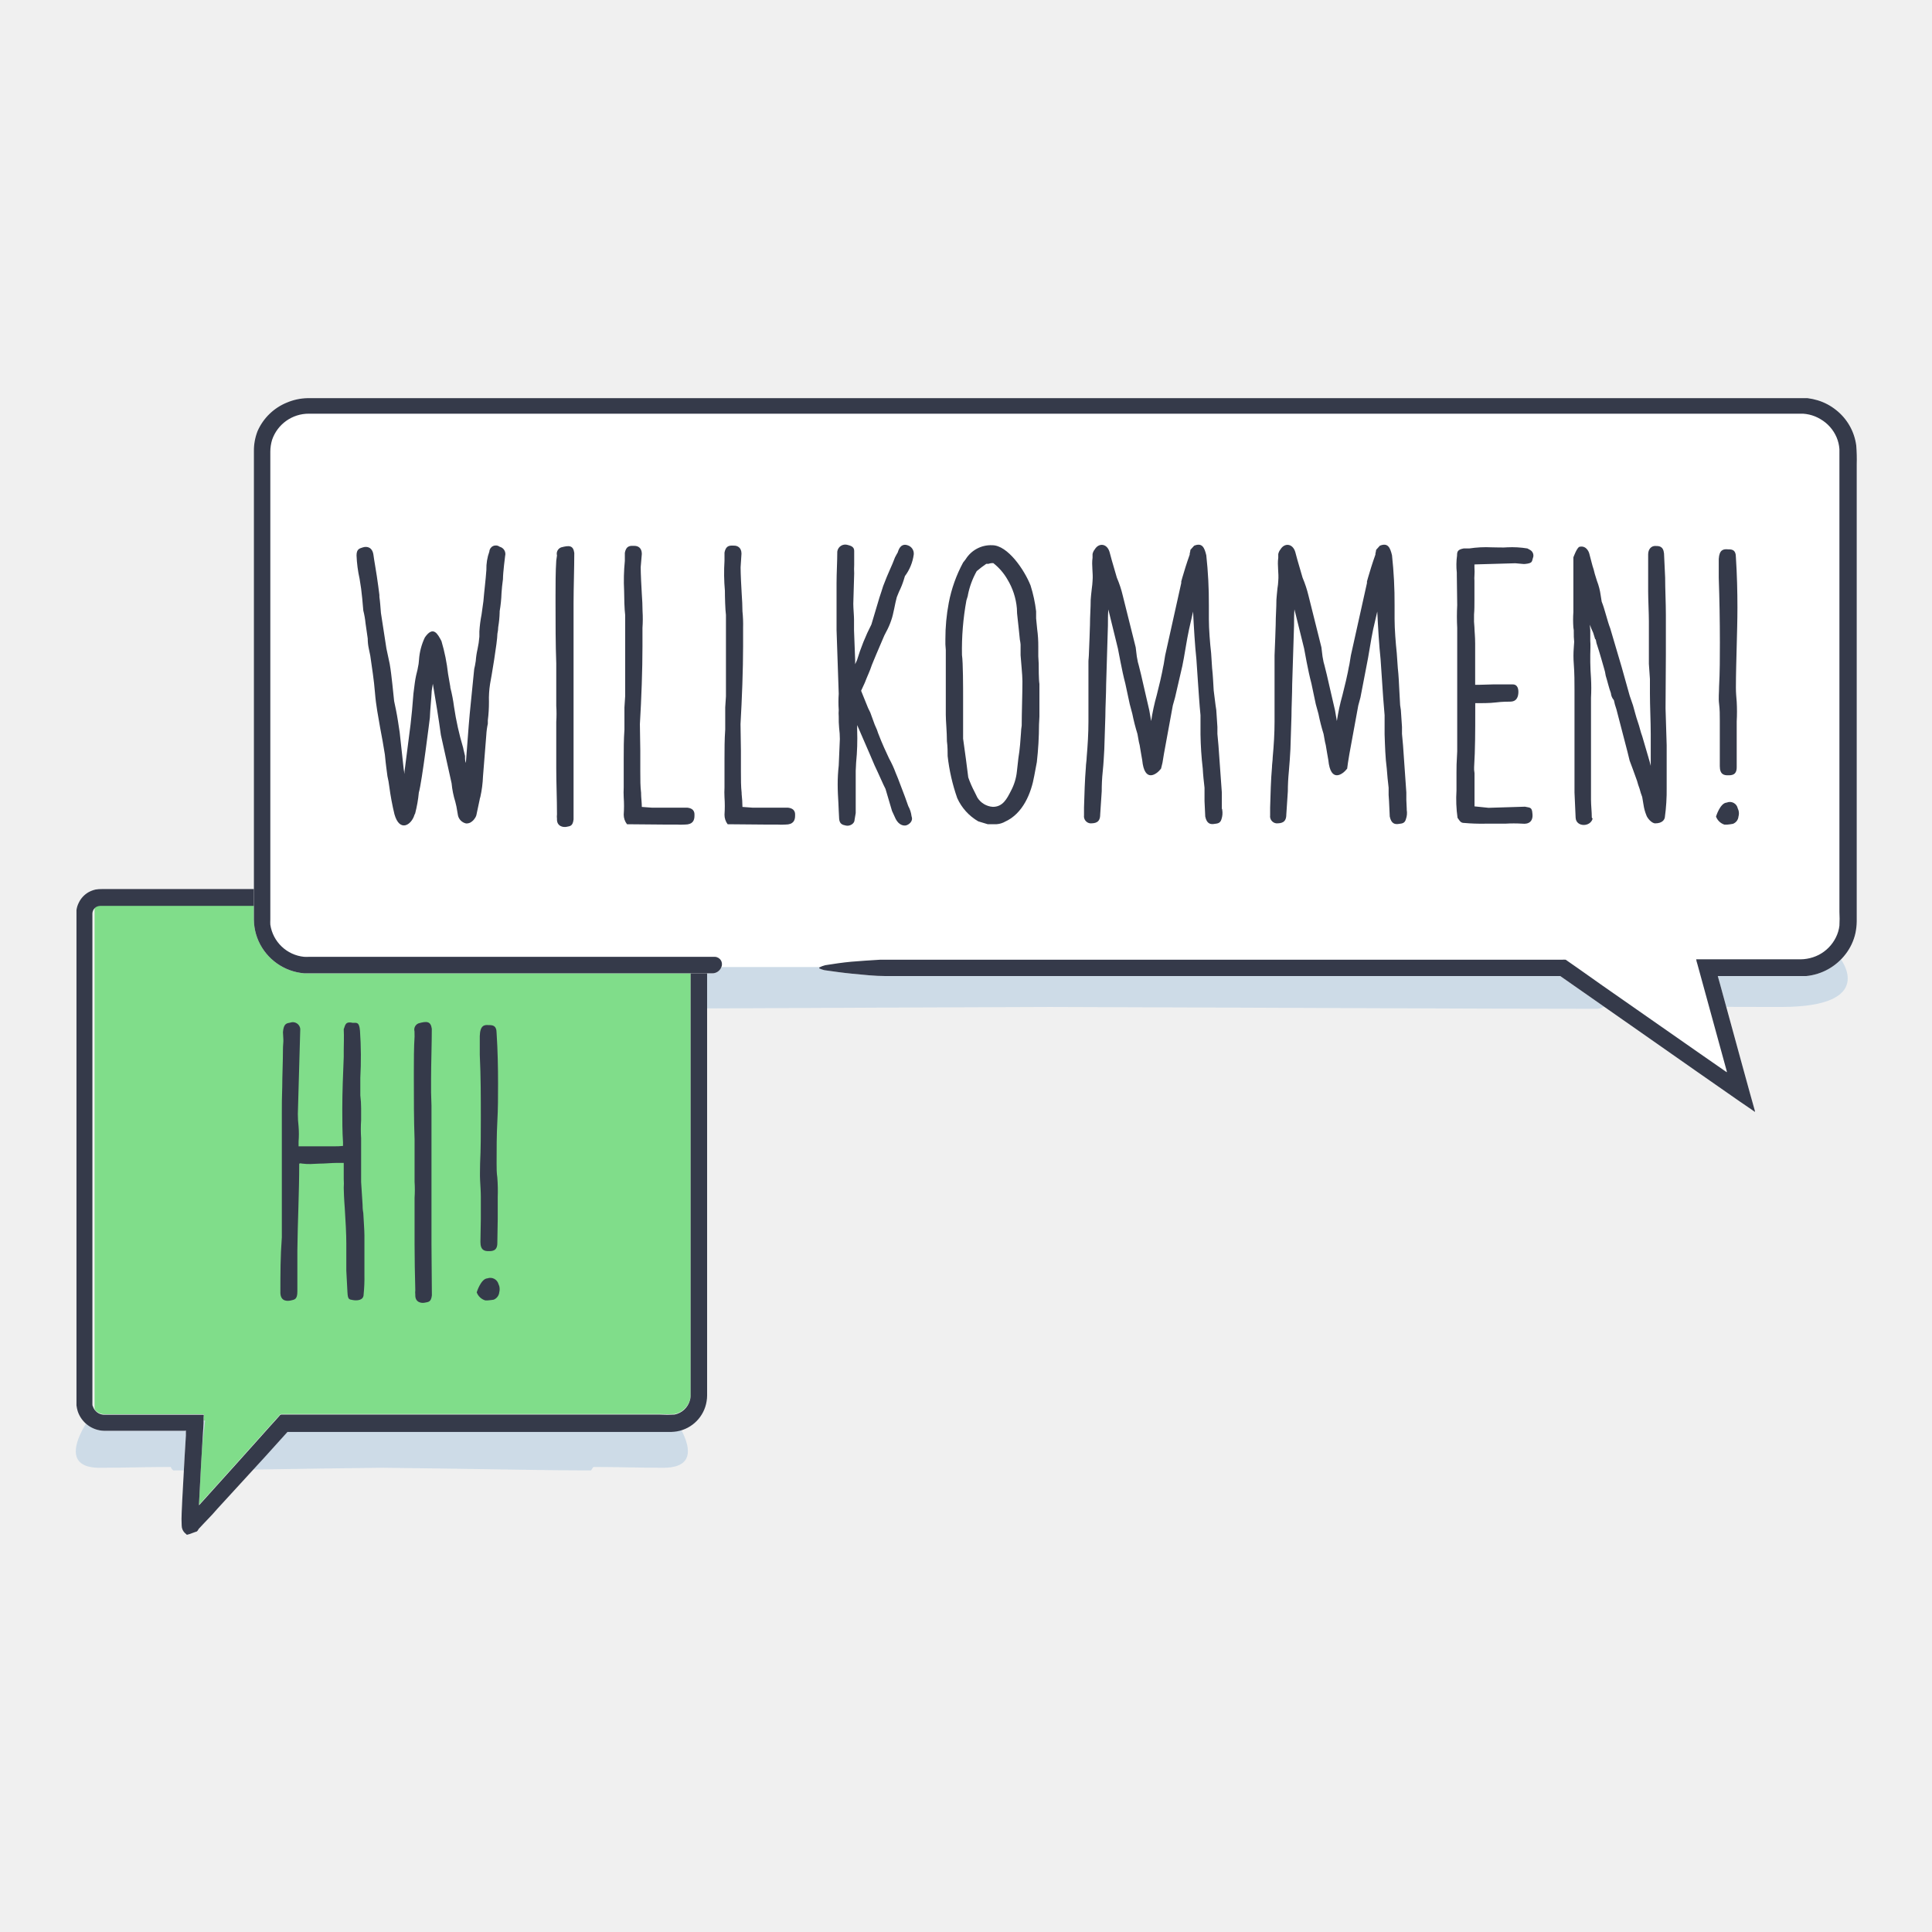
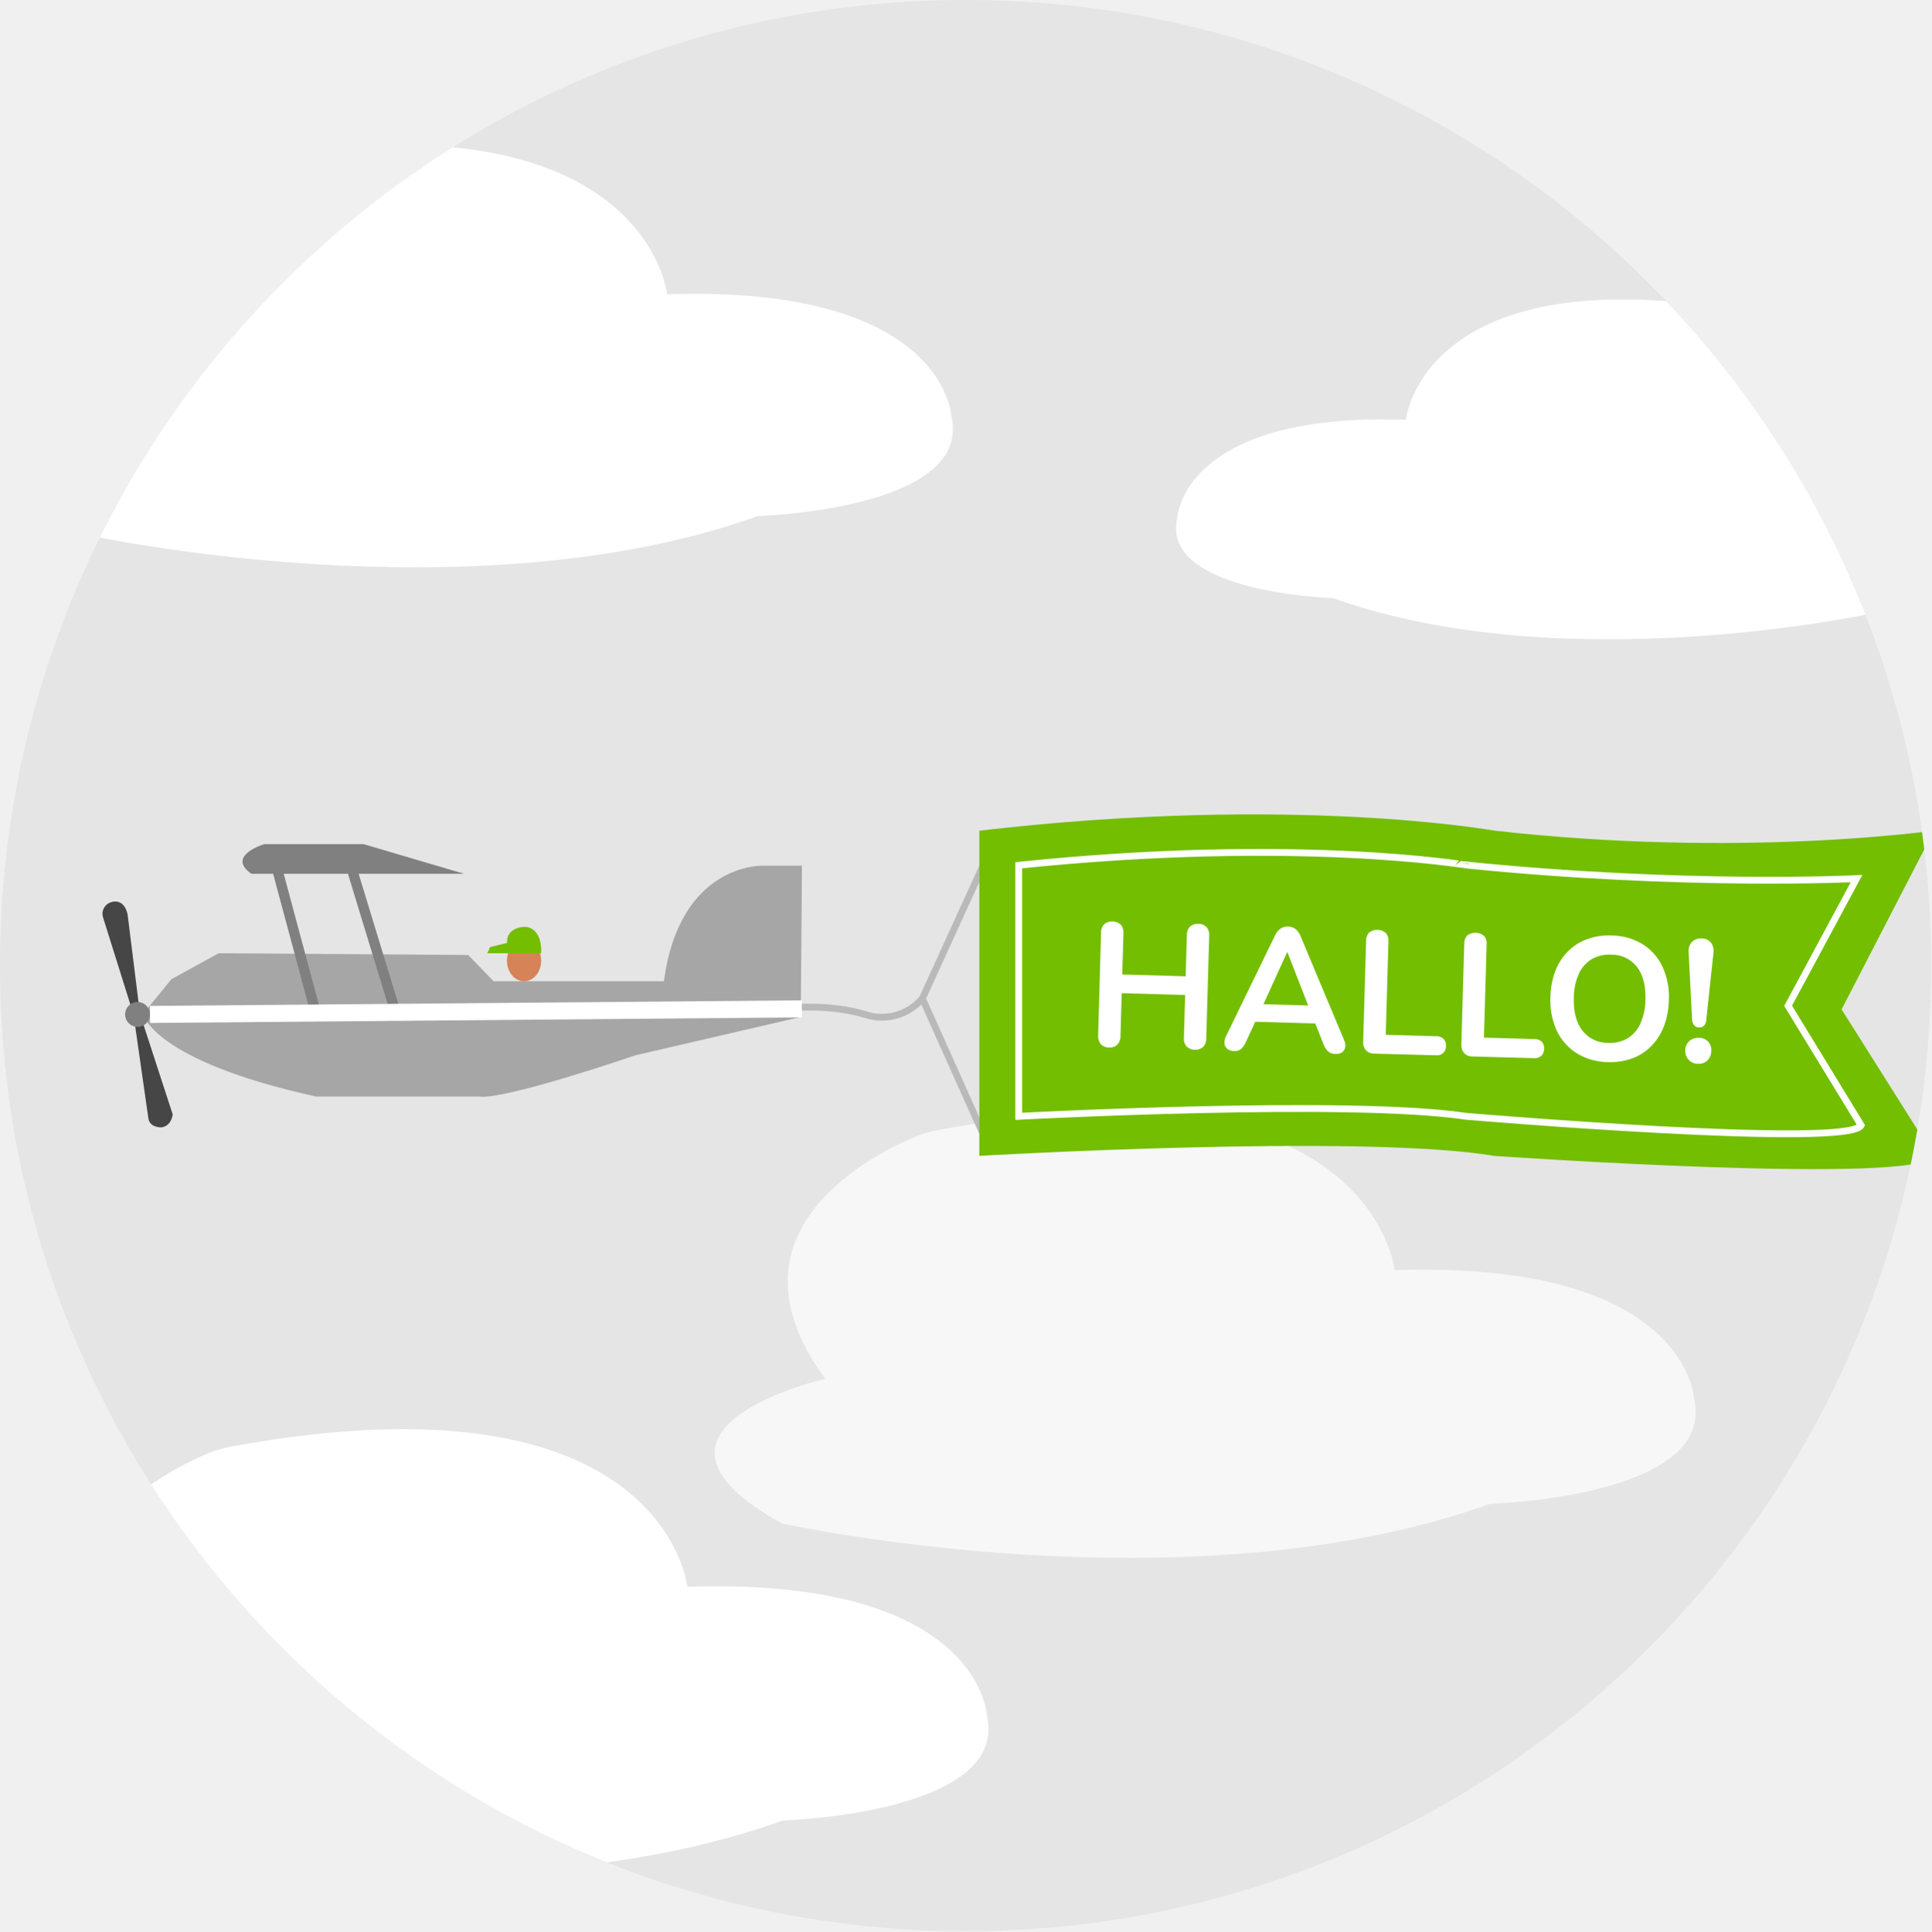
- <svg xmlns="http://www.w3.org/2000/svg" id="Ebene_1" data-name="Ebene 1" viewBox="0 0 240 240">
+ <svg xmlns="http://www.w3.org/2000/svg" viewBox="0 0 566.93 566.93">
  <defs>
-     <style>.cls-1,.cls-3{fill:#3f88c5;fill-rule:evenodd;}.cls-1,.cls-2{opacity:0.2;}.cls-4{fill:#80dd8a;}.cls-5{fill:#fff;}.cls-6{fill:#353a4a;}</style>
+     <clipPath id="b923f481-919f-48b0-8245-4557bc7bdfac">
+       <circle cx="283.46" cy="283.46" r="283.46" style="fill:none" />
+     </clipPath>
  </defs>
-   <path class="cls-1" d="M228.61,119.08l-98.17.67-61.14-.32v5.89c15.72,0,37.41-.16,61.14-.23,27.58.08,52.12.23,68,.23a1.92,1.92,0,0,0,.85-.31c7.44,0,14.89.09,22,.08C233.36,125.07,228.61,119.08,228.61,119.08Z" />
-   <g class="cls-2">
-     <path class="cls-3" d="M12.47,174.33l35,.65,34.9-.65s7.1,8.21-.25,8c-2.71,0-5.55-.1-8.39-.1-.13.1-.2.32-.32.43-6.07,0-15.49-.22-25.94-.33-10.52.11-19.88.33-25.94.33a.85.85,0,0,1-.32-.43c-2.84,0-5.68.1-8.39.1C5.37,182.65,12.47,174.33,12.47,174.33Z" />
+   <g id="f81ffd53-8573-41f9-be40-0d248be3ce06" data-name="Copy">
+     <g style="opacity:0.05">
+       <circle cx="283.46" cy="283.46" r="283.46" />
+     </g>
+     <g style="clip-path:url(#b923f481-919f-48b0-8245-4557bc7bdfac)">
+       <path d="M242.26,404.76s-63.76,14.5-12.56,42.51c0,0,118.84,26.09,207.72-5.79,0,0,66.67-1.94,59.9-30.92,0,0-1.93-40.58-87.91-37.68,0,0-6.65-64.5-133.73-41.21a34.84,34.84,0,0,0-7.44,2.22C254.44,339.78,211.15,362.47,242.26,404.76Z" style="fill:#fff;opacity:0.7" />
+       <path d="M-40.36,497.71s-63.76,14.49-12.56,42.51c0,0,118.84,26.09,207.72-5.8,0,0,66.67-1.93,59.9-30.91,0,0-1.93-40.58-87.91-37.68,0,0-6.65-64.5-133.73-41.21a34.25,34.25,0,0,0-7.44,2.21C-28.18,432.73-71.47,455.42-40.36,497.71Z" style="fill:#fff; transform:translateX(75px)" />
+       <polyline points="290.36 250.22 270.77 293.13 290.36 336.84" style="fill:none;stroke:#b9b9b9;stroke-miterlimit:10;stroke-width:2px" />
+       <path d="M231,295.91s12.65-1.35,23.07,1.95a15.55,15.55,0,0,0,16.67-4.73" style="fill:none;stroke:#b9b9b9;stroke-miterlimit:10;stroke-width:2px" />
+       <path d="M287.49,243.86v95.46s112.33-6.57,151.09,0c0,0,125.29,8.76,129.16,0l-27.12-43,27.12-52.5s-56.85,8.21-129.16,0C438.58,243.86,379.83,233.09,287.49,243.86Z" style="fill:#73be00" />
+       <path d="M299.06,254v73.71s97-5.17,131.39,0c0,0,112.46,9.51,115.9,2.63l-21.43-35.08L545,257.93s-50.43,2.5-114.58-4C430.45,254,381,245.52,299.06,254Z" style="fill:none;stroke:#fff;stroke-miterlimit:10;stroke-width:2px" />
+       <path d="M325.55,307.5a3.21,3.21,0,0,1-2.41-1,3.5,3.5,0,0,1-.77-2.51l.86-30.21a3.48,3.48,0,0,1,.92-2.49,3.84,3.84,0,0,1,4.87.14,3.46,3.46,0,0,1,.78,2.54l-.35,12.1,18.62.53.34-12.1a3.53,3.53,0,0,1,.92-2.49,3.26,3.26,0,0,1,2.46-.8,3.21,3.21,0,0,1,2.41.94,3.46,3.46,0,0,1,.78,2.54l-.87,30.21a3.47,3.47,0,0,1-.91,2.46,3.75,3.75,0,0,1-4.87-.14,3.46,3.46,0,0,1-.78-2.51l.36-12.62-18.62-.53-.36,12.62a3.55,3.55,0,0,1-.89,2.46A3.18,3.18,0,0,1,325.55,307.5Z" style="fill:#fff" />
+       <path d="M362.27,308.55a3.19,3.19,0,0,1-1.95-.62,2.31,2.31,0,0,1-.86-1.54,3.9,3.9,0,0,1,.42-2.12l14.4-29.62a4.9,4.9,0,0,1,1.68-2.08,3.79,3.79,0,0,1,2.19-.58,3.86,3.86,0,0,1,2.12.7,5.08,5.08,0,0,1,1.55,2.18l12.73,30.39a3.64,3.64,0,0,1,.35,2.17,2.3,2.3,0,0,1-.91,1.49,3.16,3.16,0,0,1-1.92.48,3.29,3.29,0,0,1-2.21-.76,5.7,5.7,0,0,1-1.35-2.17l-3.11-7.83,2.72,1.87-21.64-.62,2.82-1.72-3.51,7.65a6.67,6.67,0,0,1-1.44,2.12A3,3,0,0,1,362.27,308.55Zm15.57-29-7.67,16.87-1.29-1.68,17.13.49-1.33,1.61-6.74-17.29Z" style="fill:#fff" />
+       <path d="M403.42,309.31a3.31,3.31,0,0,1-2.44-1,3.47,3.47,0,0,1-.8-2.52l.85-29.59a3.37,3.37,0,0,1,.92-2.46,3.91,3.91,0,0,1,4.87.14,3.37,3.37,0,0,1,.77,2.51l-.78,27.39,14.87.42a3,3,0,0,1,2.11.78,2.74,2.74,0,0,1,.69,2.07,2.6,2.6,0,0,1-3,2.74Z" style="fill:#fff" />
+       <path d="M432.24,310.14a3.24,3.24,0,0,1-2.43-1,3.39,3.39,0,0,1-.81-2.51l.85-29.59a3.38,3.38,0,0,1,.92-2.47,4,4,0,0,1,4.87.14,3.37,3.37,0,0,1,.78,2.51l-.79,27.39,14.88.43a2.91,2.91,0,0,1,2.1.77,2.78,2.78,0,0,1,.69,2.08,2.85,2.85,0,0,1-.8,2.05,2.88,2.88,0,0,1-2.15.69Z" style="fill:#fff" />
+       <path d="M472,311.79a17.76,17.76,0,0,1-9.09-2.57,15.64,15.64,0,0,1-5.9-6.66,21.26,21.26,0,0,1-1.87-9.89,22.62,22.62,0,0,1,1.45-7.63,16.76,16.76,0,0,1,3.68-5.74,15.35,15.35,0,0,1,5.6-3.59,18.7,18.7,0,0,1,7.19-1.1,17.87,17.87,0,0,1,9.11,2.54,15.63,15.63,0,0,1,5.87,6.61,21.09,21.09,0,0,1,1.88,9.86,22.84,22.84,0,0,1-1.46,7.66,16.92,16.92,0,0,1-3.68,5.79,15.21,15.21,0,0,1-5.59,3.62A18.9,18.9,0,0,1,472,311.79Zm.16-5.64a10.12,10.12,0,0,0,5.71-1.38,9.86,9.86,0,0,0,3.72-4.36,17.7,17.7,0,0,0,1.45-6.94q.18-6.15-2.47-9.62a9.4,9.4,0,0,0-7.67-3.6,10.21,10.21,0,0,0-5.69,1.35,9.57,9.57,0,0,0-3.74,4.31,17.6,17.6,0,0,0-1.46,7q-.17,6.11,2.5,9.62A9.42,9.42,0,0,0,472.14,306.15Z" style="fill:#fff" />
+       <path d="M498.5,312.29a3.71,3.71,0,0,1-2.77-1.16,3.8,3.8,0,0,1-1-2.8,3.65,3.65,0,0,1,1.13-2.66,3.79,3.79,0,0,1,2.82-1,3.53,3.53,0,0,1,3.69,3.85,3.89,3.89,0,0,1-1.08,2.74A3.59,3.59,0,0,1,498.5,312.29Zm.3-10.67a1.86,1.86,0,0,1-1.49-.66,2.91,2.91,0,0,1-.59-1.76l-1-19.63a4,4,0,0,1,.91-3,3.53,3.53,0,0,1,2.9-1.07,3.38,3.38,0,0,1,2.76,1.23,4.1,4.1,0,0,1,.71,3.07l-2.1,19.55a2.75,2.75,0,0,1-.64,1.73A1.83,1.83,0,0,1,498.8,301.62Z" style="fill:#fff" />
+       <path d="M41.05,297.47l-1.85.41-.56-1.81-8.35-26.63a3.56,3.56,0,0,1,2.63-4.67s3.47-1.17,4.53,3.64l3.41,27.36,1,4.24,8.83,27.11s-.24,3.35-3.23,3.83c0,0-3.47.2-3.9-2.61L39.2,297.88" style="fill:#464646" />
+       <path d="M50.32,287.45,42,297.67s2.65,13.63,50.72,24.22h48.07s4.16,1.9,45.8-12.11l48.48-11.24.35-44.4H223.67s-24.22-.67-28.76,33.92h-50l-7.47-7.71-73.24-.52Z" style="fill:#a6a6a6" />
+       <path d="M73.79,256.51h62.45l-29.52-8.71H77.57S66.22,251.21,73.79,256.51Z" style="fill:gray" />
+       <line x1="92.71" y1="297.39" x2="81.73" y2="256.51" style="fill:none;stroke:gray;stroke-linecap:round;stroke-miterlimit:10;stroke-width:3px" />
+       <line x1="116.18" y1="297.39" x2="103.71" y2="256.51" style="fill:none;stroke:gray;stroke-linecap:round;stroke-miterlimit:10;stroke-width:3px" />
+       <circle cx="40.38" cy="297.8" r="3.65" style="fill:gray" />
+       <line x1="44.03" y1="297.8" x2="235.41" y2="296.16" style="fill:none;stroke:#fff;stroke-miterlimit:10;stroke-width:5px" />
+       <ellipse cx="153.84" cy="282.03" rx="5.02" ry="6.03" style="fill:#d58357" />
+       <path d="M143.05,279.83h15.81s.66-7.57-5-7.76c0,0-5.29.13-5,4.73l-5,1.23Z" style="fill:#73be00" />
+       <path d="M37.18,116.61S-23.34,130.36,25.26,157c0,0,112.8,24.76,197.16-5.5,0,0,63.28-1.84,56.86-29.35,0,0-1.84-38.52-83.45-35.76,0,0-6.31-61.23-126.93-39.12a32.85,32.85,0,0,0-7.07,2.1C48.74,54.93,7.65,76.46,37.18,116.61Z" style="fill:#fff" />
+       <path d="M540.29,147.59S589,158.65,549.88,180c0,0-90.71,19.91-158.55-4.43,0,0-50.88-1.47-45.72-23.59,0,0,1.47-31,67.1-28.76,0,0,5.07-49.24,102.08-31.46a26.31,26.31,0,0,1,5.68,1.69C531,98,564,115.31,540.29,147.59Z" style="fill:#fff" />
+     </g>
  </g>
-   <polygon class="cls-4" points="11.75 176.46 25.48 176.46 24.11 188.59 36.01 176.91 86.14 176.46 86.14 112.14 11.75 112.14 11.75 176.46" />
-   <path class="cls-5" d="M86.74,118.61c-.15-1.07-.3-2.14-.4-3.22l-.07-.89a6.59,6.59,0,0,0-.07-.8,1.51,1.51,0,0,0-.62-.94l-.17-.11a1.16,1.16,0,0,0-.43-.18l-.23,0H68l-28.26,0H12.45a1.15,1.15,0,0,0-.49.13,1,1,0,0,0-.48.84v2l0,32.37,0,24.09v2.46c0,.1,0,.2.07.3a1.36,1.36,0,0,0,.3.52,1.46,1.46,0,0,0,1.06.5H25.29c.05.06,0,.22,0,.32l0,.71-.13,2.11-.18,3-.26,4.95c0,.06,0,.25.05.11l.67-.74,4-4.44,2.69-3,1.34-1.5.68-.75.6-.67c.09-.18.28-.1.44-.12h8.63l16.11,0H82a16,16,0,0,0,1.8,0,2.48,2.48,0,0,0,1.91-1.79,2.27,2.27,0,0,0,.08-.71v-3l0-49.36c0-.2,0-.41,0-.61a.91.91,0,0,1,.46-.75l.1,0h1.09l-.06,0-.22,0a.82.82,0,0,1-.22,0l-.11,0h.24l.05,0a1.18,1.18,0,0,1,.72,1.13l0,48.84v3.89a4.14,4.14,0,0,1-.06.7,4.51,4.51,0,0,1-3.68,3.75,5.53,5.53,0,0,1-.7.07H35.78s-.06,0-.07,0l-2.78,3.08L27,187.43l-.61.69-1.14,1.2-.57.61c-.23.44-.31.31-.45.39l-.75.27c-.13,0-.25.14-.34,0a2,2,0,0,1-.22-.2,1.27,1.27,0,0,1-.35-.88,14.87,14.87,0,0,1,0-1.63l.07-1.55.29-5.33.16-2.66,0-.6c0-.08-.07,0-.12,0H12.92a3.55,3.55,0,0,1-3.27-2.44,4.27,4.27,0,0,1-.15-.71l0-.36v-2.32l0-49.7V113.5a3.47,3.47,0,0,1,0-.44,2.78,2.78,0,0,1,.27-.89A3,3,0,0,1,11,110.83a3.39,3.39,0,0,1,.87-.33,4.43,4.43,0,0,1,.81-.06h7.22l19.25,0,38.49,0,6.15,0h.92a3.34,3.34,0,0,1,3.2,2.52,3.7,3.7,0,0,1,.06,1.34c0,.35-.06.69-.1,1-.11,1.16-.3,2.31-.48,3.47a1.28,1.28,0,0,1-.09.32l-.07.15,0,.08,0,0v0h0v0s0,0,0,0,0,.13-.23.11-.12-.12-.14-.13,0,0,0-.05v0h.14v0s0,0,.07,0l0,0h0v0l0,0,0-.1-.08-.18A1.82,1.82,0,0,1,86.74,118.61Z" />
-   <path class="cls-6" d="M86.9,119.33h0v0s0,0,.07,0l0,0h0v0l0,0,0-.1-.08-.18a1.82,1.82,0,0,1-.11-.38c-.15-1.07-.3-2.14-.4-3.22l-.07-.89a6.59,6.59,0,0,0-.07-.8,1.51,1.51,0,0,0-.62-.94l-.17-.11a1.16,1.16,0,0,0-.43-.18l-.23,0H68l-28.26,0H12.45a1.15,1.15,0,0,0-.49.13,1,1,0,0,0-.48.84v2l0,32.37,0,24.09v2.46c0,.1,0,.2.07.3a1.36,1.36,0,0,0,.3.52,1.46,1.46,0,0,0,1.06.5H25.29c.05.06,0,.22,0,.32l0,.71-.13,2.11-.18,3-.26,4.95c0,.06,0,.25.05.11l.67-.74,4-4.44,2.69-3,1.34-1.5.68-.75.6-.67c.09-.18.28-.1.44-.12h8.63l16.11,0H82a16,16,0,0,0,1.8,0,2.48,2.48,0,0,0,1.91-1.79,2.27,2.27,0,0,0,.08-.71v-3l0-49.36c0-.2,0-.41,0-.61a.91.91,0,0,1,.46-.75l.1,0h1.09l-.06,0-.22,0a.82.82,0,0,1-.22,0l-.11,0h.24l.05,0a1.18,1.18,0,0,1,.72,1.13l0,48.84v3.89a4.14,4.14,0,0,1-.06.7,4.51,4.51,0,0,1-3.68,3.75,5.53,5.53,0,0,1-.7.07H35.78s-.06,0-.07,0l-2.78,3.08L27,187.43l-.61.69-1.14,1.2-.57.61c-.23.44-.31.31-.45.39l-.75.27c-.13,0-.25.14-.34,0a2,2,0,0,1-.22-.2,1.27,1.27,0,0,1-.35-.88,14.87,14.87,0,0,1,0-1.63l.07-1.55.29-5.33.16-2.66,0-.6c0-.08-.07,0-.12,0H12.92a3.55,3.55,0,0,1-3.27-2.44,4.27,4.27,0,0,1-.15-.71l0-.36v-2.32l0-49.7V113.5a3.47,3.47,0,0,1,0-.44,2.78,2.78,0,0,1,.27-.89A3,3,0,0,1,11,110.83a3.39,3.39,0,0,1,.87-.33,4.43,4.43,0,0,1,.81-.06h7.22l19.25,0,38.49,0,6.15,0h.92a3.34,3.34,0,0,1,3.2,2.52,3.7,3.7,0,0,1,.06,1.34c0,.35-.06.69-.1,1-.11,1.16-.3,2.31-.48,3.47a1.28,1.28,0,0,1-.09.32l-.07.15,0,.08,0,0v0h0v0s0,0,0,0,0,.13-.23.11-.12-.12-.14-.13,0,0,0-.05v0Z" />
-   <path class="cls-6" d="M44.76,133.89v2.19a12.7,12.7,0,0,1,.1,1.61c0,.46,0,1,0,1.46a16.89,16.89,0,0,0,0,2.25c0,.55,0,1.37,0,1.92,0,2.43,0,3,0,3.52l.18,2.8c0,.18,0,.59.09,1.05.05,1,.14,2.15.14,2.79,0,1.15,0,2.38,0,3.48v1.38a20.49,20.49,0,0,1-.1,2.47c0,.73-.82.78-1.32.69s-.64-.05-.69-1l-.14-2.66c0-.68,0-1.37,0-2v-1.42c0-1.1-.09-2.79-.19-4.3-.09-1.14-.13-2.29-.13-2.56a8,8,0,0,0,0-1.1l0-2h-.87c-.6,0-1.51.09-2.15.09-.42,0-.74.05-1.1.05a6.51,6.51,0,0,1-1-.05c-.28,0-.09-.09-.41,0,0,3.67-.19,7.1-.23,10.76v1.06l0,3.39,0,.68c0,1-.37,1-.78,1.1s-1.28.18-1.33-.91c0-2.48,0-4.54.18-6.92,0-1,0-2.88,0-3.94V145.7c0-.64,0-1.42,0-2.2v-5.08c0-1.1,0-2.15.05-3.39v.05c0-1.38.09-3.25.09-4.72,0-.5.05-.78.05-1v-.22l-.05-.92c.09-1.1.46-1.1.92-1.19a.93.93,0,0,1,1.23.78L37,138.37a13.28,13.28,0,0,0,.09,1.56,11.44,11.44,0,0,1,0,1.88v.59h1.38c1,0,2,0,3,0a8.7,8.7,0,0,0,1.14-.05v-.46c-.09-1.28-.09-2.83-.09-4.07,0-2.15.09-4.31.18-6.55v-.82c0-.69.05-1.6,0-2.61.19-.41.14-1,1.1-.78.51,0,.83-.14.92,1A47.68,47.68,0,0,1,44.76,133.89Z" />
-   <path class="cls-6" d="M51.49,128.12a.84.84,0,0,1,.51-1c1-.28,1.51-.28,1.64.68,0,1.79-.09,4.44-.09,6.23v1.65c0,.59.05,1.1.05,1.65s0,1,0,1.51,0,1.1,0,1.51,0,.91,0,1.42,0,1.14,0,1.69c0,.78,0,1.56,0,2.34s0,1.55,0,2.33v6.37c0,2.1.05,4.3.05,6.41-.1.87-.46.82-.87.91s-1.24,0-1.19-1a2.24,2.24,0,0,1,0-.55c-.05-2-.09-3.85-.09-5.72l0-3.76v-2a15.35,15.35,0,0,0,0-2c0-.73,0-1.46,0-2.15v-.91c0-.6,0-1.79,0-2.2-.09-2.29-.09-5.31-.09-7.56v-.87c0-1.19,0-3.06.09-4.34Z" />
-   <path class="cls-6" d="M61.93,159.53l.09.23a1.55,1.55,0,0,1,0,.77,1.11,1.11,0,0,1-.69.92s-.55.09-.73.09h-.32a1.63,1.63,0,0,1-1.06-1s.51-1.69,1.33-1.74A1.06,1.06,0,0,1,61.93,159.53Zm-1.24-32.19c.46,0,1,0,1,1,.14,2.15.18,4.3.18,6.23,0,1.6,0,3.16-.09,4.76s-.09,3.57-.09,5.17c0,.64,0,1.19.09,1.79a21.85,21.85,0,0,1,.05,2.43v2.7c0,1-.05,2-.05,3s-.64,1-1.1,1-1-.09-1-1.14.05-1.88.05-2.84v-2.75c0-.64-.05-1.37-.09-2.06s0-1.42,0-2.1c.09-1.83.09-3.66.09-5.5,0-2.7,0-5.35-.13-8,0-.33,0-1.1,0-1.33v-1C59.64,127.39,60.14,127.29,60.69,127.34Z" />
-   <path class="cls-5" d="M89.69,120.13H38.36a5.82,5.82,0,0,1-5.89-5.76V56.11a5.81,5.81,0,0,1,5.89-5.75H223.64a5.81,5.81,0,0,1,5.89,5.75v58.26a5.82,5.82,0,0,1-5.89,5.76H212l4.21,15.38-22-15.38h-92.4" />
-   <path class="cls-5" d="M102.52,119.9c1.07-.17,2.14-.33,3.21-.43s2.39-.17,3.59-.25h84.76a1.94,1.94,0,0,1,.42,0l.34.24.46.32.76.53,3,2.12,6.09,4.25,6.09,4.25,2.88,2,.26.18.13.09s0-.08,0-.11l-3.65-13.31-.12-.41c0-.07,0-.14-.05-.2h13a4.9,4.9,0,0,0,.77-.07,5.07,5.07,0,0,0,1.47-.48,4.86,4.86,0,0,0,2.13-2.17,4.41,4.41,0,0,0,.44-1.46,15.61,15.61,0,0,0,0-1.73V56.65c0-.32,0-.62,0-.86a4.59,4.59,0,0,0-.35-1.46,4.78,4.78,0,0,0-2-2.26,4.7,4.7,0,0,0-1.41-.57,5,5,0,0,0-.76-.11l-.39,0H178.81l-59.13,0-59.14,0H38.37a4.8,4.8,0,0,0-4.57,3.25,5.14,5.14,0,0,0-.22,1.48v58.11a6.19,6.19,0,0,0,0,.63,4.71,4.71,0,0,0,4.19,4,6.52,6.52,0,0,0,.66,0H88.2c.21,0,.41,0,.61,0a.92.92,0,0,1,.78,1.33,1.2,1.2,0,0,1-1.13.72h-49c-.54,0-1,0-1.65,0a6.82,6.82,0,0,1-5.69-4,6.75,6.75,0,0,1-.51-1.75,7,7,0,0,1-.07-.91V56.1A6.67,6.67,0,0,1,32,53.54,6.77,6.77,0,0,1,35.66,50a6.92,6.92,0,0,1,2.54-.54H72l72,0,70.51,0h8.81c.34,0,.8,0,1.22,0a8,8,0,0,1,1.27.27,6.79,6.79,0,0,1,2.27,1.2,6.72,6.72,0,0,1,2.51,4.41,21.34,21.34,0,0,1,.06,2.34v56.79a7.74,7.74,0,0,1-.16,1.44,6.59,6.59,0,0,1-1.22,2.61,7,7,0,0,1-4.9,2.73l-.71,0H213.39l.28,1,2.58,9.43,1.12,4.07L218,138s0,.12,0,.13l-.12-.09-.24-.17-.48-.33-1-.68-5.58-3.89-8-5.6-8-5.59-.76-.53c.15,0-.46,0-.83,0H111.83c-.6,0-1.2,0-1.79,0-1.39,0-2.78-.16-4.16-.29-1.16-.11-2.32-.28-3.47-.44a3.72,3.72,0,0,1-.64-.22v-.14A3.59,3.59,0,0,1,102.52,119.9Z" />
-   <path class="cls-6" d="M101.77,120.18a3.59,3.59,0,0,1,.75-.28c1.07-.17,2.14-.33,3.21-.43s2.39-.17,3.59-.25h84.76a1.94,1.94,0,0,1,.42,0l.34.24.46.32.76.53,3,2.12,6.09,4.25,6.09,4.25,2.88,2,.26.18.13.09s0-.08,0-.11l-3.65-13.31-.12-.41c0-.07,0-.14-.05-.2h13a4.9,4.9,0,0,0,.77-.07,5.07,5.07,0,0,0,1.47-.48,4.86,4.86,0,0,0,2.13-2.17,4.41,4.41,0,0,0,.44-1.46,15.61,15.61,0,0,0,0-1.73V56.65c0-.32,0-.62,0-.86a4.59,4.59,0,0,0-.35-1.46,4.78,4.78,0,0,0-2-2.26,4.7,4.7,0,0,0-1.41-.57,5,5,0,0,0-.76-.11l-.39,0H178.81l-59.13,0-59.14,0H38.37a4.8,4.8,0,0,0-4.57,3.25,5.14,5.14,0,0,0-.22,1.48v58.11a6.19,6.19,0,0,0,0,.63,4.71,4.71,0,0,0,4.19,4,6.52,6.52,0,0,0,.66,0H88.2c.21,0,.41,0,.61,0a.92.92,0,0,1,.78,1.33,1.2,1.2,0,0,1-1.13.72h-49c-.54,0-1,0-1.65,0a6.82,6.82,0,0,1-5.69-4,6.75,6.75,0,0,1-.51-1.75,7,7,0,0,1-.07-.91V56.1A6.67,6.67,0,0,1,32,53.54,6.77,6.77,0,0,1,35.66,50a6.92,6.92,0,0,1,2.54-.54H72l72,0,70.51,0h8.81c.34,0,.8,0,1.22,0a8,8,0,0,1,1.27.27,6.79,6.79,0,0,1,2.27,1.2,6.72,6.72,0,0,1,2.51,4.41,21.34,21.34,0,0,1,.06,2.34v56.79a7.74,7.74,0,0,1-.16,1.44,6.59,6.59,0,0,1-1.22,2.61,7,7,0,0,1-4.9,2.73l-.71,0H213.39l.28,1,2.58,9.43,1.12,4.07L218,138s0,.12,0,.13l-.12-.09-.24-.17-.48-.33-1-.68-5.58-3.89-8-5.6-8-5.59-.76-.53c.15,0-.46,0-.83,0H111.83c-.6,0-1.2,0-1.79,0-1.39,0-2.78-.16-4.16-.29-1.16-.11-2.32-.28-3.47-.44a3.72,3.72,0,0,1-.64-.22Z" />
-   <path class="cls-6" d="M56.7,100.19l-.14-.59a11.17,11.17,0,0,1-.46-2.29l-1.33-6c-.27-2-.64-4.22-1-6.37l-.14.87c-.05,1.1-.19,2.25-.23,3.34,0,0-1,8.11-1.37,9.3a16.45,16.45,0,0,1-.46,2.61s-.09.14-.09.18c-.37,1.24-1.83,2.2-2.48-.09a33.54,33.54,0,0,1-.64-3.43,11.22,11.22,0,0,0-.23-1.29c-.09-.73-.18-1.23-.32-2.7-.18-1.1-.36-2.19-.59-3.34-.23-1.37-.51-2.7-.64-4.35S46.21,83,46,81.47l-.18-.87a5.85,5.85,0,0,1-.14-1.28l-.27-1.88a10.62,10.62,0,0,0-.28-1.6c-.09-1.15-.18-2-.27-2.71l-.19-1.23A16.29,16.29,0,0,1,44.29,69c0-.83.41-.87.78-1,.55-.18,1.19,0,1.32.92.1.77.28,1.69.42,2.65s.23,1.6.32,2.34c0,.09,0,.14,0,.23.09.59.14,1.42.19,2v0L48,80.55v0l.41,1.92c.14.78.23,1.65.33,2.52l.22,2.1.23,1.1c.19.92.32,1.88.46,2.79l.5,4.58.1.6,0-.32L51,90c.14-1.15.23-2.2.36-3.85.14-1.1.19-1.6.33-2.24A14.45,14.45,0,0,0,52,82.47c0-.13.05-.36.05-.5a7.59,7.59,0,0,1,.73-2.79c1.05-1.51,1.6-.41,2.06.46a23.3,23.3,0,0,1,.82,4.07l.28,1.6v.09a19.48,19.48,0,0,1,.46,2.39,36.55,36.55,0,0,0,1.14,5.12s0,.09.23,1c0,.14,0,.23,0,.37a1.48,1.48,0,0,0,.1.5c.13-1.64.23-3.11.36-4.71.14-1.79.37-3.76.64-6.59A3.3,3.3,0,0,1,59,82.7l.1-.59a9.62,9.62,0,0,1,.22-1.47,11.28,11.28,0,0,0,.23-1.55c0-.23,0-.42,0-.64a15.52,15.52,0,0,1,.27-2.11l.23-1.65c.1-1.23.28-2.61.37-3.89a6.27,6.27,0,0,1,.37-2.29.8.8,0,0,1,1.28-.59.93.93,0,0,1,.68,1.14s-.27,2.06-.27,2.88c-.09.65-.14,1.15-.18,1.74a16.42,16.42,0,0,1-.23,2.25v.14a12.75,12.75,0,0,1-.18,1.83,4.09,4.09,0,0,1-.1.82c0,1-.78,5.59-.91,6.23v0a11.89,11.89,0,0,0-.14,2.24,17.72,17.72,0,0,1-.14,2.29c0,.14,0,.32,0,.42a8.73,8.73,0,0,0-.19,1.41L60,96.44A14.37,14.37,0,0,1,59.67,99a1.7,1.7,0,0,0-.09.36l-.41,1.93a1.64,1.64,0,0,1-.78.91,1.08,1.08,0,0,1-.5.09,1.31,1.31,0,0,1-1-1Z" />
-   <path class="cls-6" d="M69.19,69a.84.84,0,0,1,.51-1c1-.27,1.51-.27,1.64.69,0,1.78-.09,4.44-.09,6.23v1.64c0,.6,0,1.1,0,1.65s0,1.06,0,1.51,0,1.1,0,1.51,0,.92,0,1.42,0,1.15,0,1.7c0,.78,0,1.55,0,2.33s0,1.56,0,2.34v6.36c0,2.11,0,4.31,0,6.41-.1.87-.46.83-.87.92s-1.24-.05-1.19-1a2.24,2.24,0,0,1,0-.55c0-2-.09-3.85-.09-5.73l0-3.75v-2a15.16,15.16,0,0,0,0-2c0-.73,0-1.47,0-2.15v-.92c0-.59,0-1.78,0-2.2-.09-2.28-.09-5.31-.09-7.55v-.87c0-1.19,0-3.07.09-4.35Z" />
-   <path class="cls-6" d="M77.89,102.39a1.94,1.94,0,0,1-.41-1.19,15.6,15.6,0,0,0,0-2.15,11.46,11.46,0,0,1,0-1.24V96.67c0-.64,0-1.74,0-2.34,0-1.19,0-2.47.09-3.71,0-.45,0-1.28,0-1.74v-1l.09-1.38V85.4c0-1,0-2.56,0-3.66V76.39c-.09-.65-.13-2.25-.13-3a24.24,24.24,0,0,1,.09-3.71c0-.32,0-.68,0-1,.19-1,.78-.87,1.2-.87s.91.23.91,1l-.14,1.65c0,.78.09,2.56.14,3.34s.09,1.38.09,2.11A15.78,15.78,0,0,1,79.81,78v2.29c0,2.88-.13,6.5-.32,9.66,0,.82.05,2.47.05,3.29,0,.46,0,.92,0,1.42V95.8c0,1.1,0,1.88.1,2.7v.14c0,.41.09,1.1.09,1.6l1.23.09c.14,0,.42,0,.69,0,.69,0,1.83,0,2.11,0l1.6,0c1,.1.91.78.91,1,0,.6-.22,1.1-1.19,1.1a7.82,7.82,0,0,1-1.05,0c-.55,0-1,0-1.56,0Z" />
-   <path class="cls-6" d="M90.39,102.39A1.94,1.94,0,0,1,90,101.2a15.6,15.6,0,0,0,0-2.15,11.46,11.46,0,0,1,0-1.24V96.67c0-.64,0-1.74,0-2.34,0-1.19,0-2.47.09-3.71,0-.45,0-1.28,0-1.74v-1l.09-1.38V85.4c0-1,0-2.56,0-3.66V76.39c-.09-.65-.13-2.25-.13-3A24.24,24.24,0,0,1,90,69.65c0-.32,0-.68,0-1,.19-1,.78-.87,1.19-.87s.92.23.92,1L92,70.48c0,.78.09,2.56.14,3.34s.09,1.38.09,2.11A15.78,15.78,0,0,1,92.31,78v2.29c0,2.88-.14,6.5-.32,9.66,0,.82.05,2.47.05,3.29,0,.46,0,.92,0,1.42V95.8c0,1.1,0,1.88.09,2.7v.14a15.42,15.42,0,0,1,.1,1.6l1.23.09c.14,0,.41,0,.69,0,.69,0,1.83,0,2.11,0l1.6,0c1,.1.91.78.91,1,0,.6-.23,1.1-1.19,1.1a7.67,7.67,0,0,1-1.05,0c-.55,0-1,0-1.56,0Z" />
-   <path class="cls-6" d="M109.75,97.49,109,95.84l-.36-.77-.55-1.29-1.61-3.71v.6a30.48,30.48,0,0,1-.13,4.07c0,.37-.05.69-.05,1V101l-.14.83c0,.5-.59.82-1.05.73s-.82-.19-.87-.87-.05-1.28-.09-1.92-.09-1.52-.09-2.29a20.34,20.34,0,0,1,.13-2.38v0l.14-3.3a11.25,11.25,0,0,0-.09-1.37,12.56,12.56,0,0,1-.05-1.42,5,5,0,0,1,0-.82,14.23,14.23,0,0,1,0-2l-.27-7.92c0-1.65,0-4.17,0-5.82,0-1.28.09-2.7.09-3.93a1,1,0,0,1,1.28-.83c.32.09.82.19.82.73,0,.19,0,.23,0,.46v.14c0,.37,0,.78,0,1.14a9.39,9.39,0,0,0,0,1.06L106,75c0,.55.09,1.51.09,1.93v1.37l.14,3.66c0,.18,0,.37,0,.55l.23-.5a26.72,26.72,0,0,1,1.79-4.44l1-3.35v0c.14-.46.32-.92.46-1.42.32-.82.59-1.51.82-2s.46-1.06.65-1.56l.22-.41a1.06,1.06,0,0,0,.19-.42c.27-.73.73-.82,1.14-.68a1.08,1.08,0,0,1,.78,1.14,5.74,5.74,0,0,1-1.1,2.7l-.14.46a9.68,9.68,0,0,1-.59,1.47v0l-.28.69v0c-.22.78-.41,2.11-.68,2.84a8.59,8.59,0,0,1-.64,1.47l-.23.45-1,2.34c-.32.73-.46,1.14-.55,1.33-.23.73-.6,1.46-.87,2.19l-.46,1,.87,2.15.27.55c.19.55.37,1,.55,1.51l.28.64.14.41c.54,1.42,1.05,2.47,1.37,3.16a12.73,12.73,0,0,1,.82,1.79l.28.68.87,2.29.41,1.15a3.45,3.45,0,0,1,.41,1.28c.23.59-.32,1-.64,1.1s-.92,0-1.33-.78l-.46-1L110,98Z" />
-   <path class="cls-6" d="M124.68,102.16a2.5,2.5,0,0,1-1.15.23l-.82,0-1.19-.36a6.36,6.36,0,0,1-2.61-2.89,23.6,23.6,0,0,1-1.19-5.22c0-.41,0-1.23-.09-1.83,0-1.14-.14-2.56-.14-3.29,0-.28,0-.78,0-1v-.82c0-.92,0-3,0-4V80.74c0-.23-.05-.46-.05-.69v-.64a24,24,0,0,1,.42-4.53,17.39,17.39,0,0,1,1.78-5l.32-.41a3.68,3.68,0,0,1,3.3-1.74c1.92,0,4,3.07,4.76,5a17.47,17.47,0,0,1,.69,3.21v.87l.13,1.33a15.22,15.22,0,0,1,.14,2.19v1.19l.05.92c0,.46,0,2,.09,2.52V89c0,.37-.05.69-.05,1a42.23,42.23,0,0,1-.27,4.67l-.32,1.7c-.37,2.11-1.38,4.71-3.67,5.72Zm1.83-8c.18-1.05.27-2.34.32-3.11a7,7,0,0,1,.09-.92c0-1.46.09-4,.09-5.49,0-.83-.18-2.43-.23-3.25,0-.37,0-.87,0-1.33a4.62,4.62,0,0,0-.09-.6l-.14-1.37-.14-1.28a9.63,9.63,0,0,1-.09-1.24,8.34,8.34,0,0,0-1.19-3.62,7,7,0,0,0-1.74-2,1.5,1.5,0,0,0-.59.09l-.28,0a14.08,14.08,0,0,0-1.19.91,10,10,0,0,0-1.1,3V74l-.18.59a34,34,0,0,0-.55,6.78c.14.87.14,4.21.14,5.17v5.22c.09.78.27,1.83.36,2.61l.28,2.2a12.92,12.92,0,0,0,.78,1.79l.36.73a2.46,2.46,0,0,0,1.92,1.14c1.24,0,1.74-1,2.25-2a6.5,6.5,0,0,0,.73-2.38Z" />
-   <path class="cls-6" d="M144.23,95.48c-.55.73-2.06,1.83-2.34-1.06-.09-.59-.23-1.23-.32-1.87l-.09-.37-.18-1a25.14,25.14,0,0,1-.64-2.51l-.32-1.2-.55-2.56c-.23-.87-.42-1.78-.6-2.7l-.32-1.65-1.19-4.85c-.05.59-.05,1.42-.05,2L137.41,85c0,1.15-.1,2.89-.1,4l-.13,4.08c-.05.82-.09,1.78-.19,2.7s-.13,1.78-.13,2.52l-.19,2.88c0,1-.59,1.1-1.23,1.1a.88.88,0,0,1-.78-1v-.51a1.81,1.81,0,0,0,0-.22v-.23c.05-1.65.1-3.44.23-5,0-.37.1-.87.1-1.24.13-1.51.22-3,.22-4.44V82.2c0-.32.05-.5.05-.78l.09-2.29c0-.55.05-1,.05-1.51,0-1.05.09-2.1.09-3.11,0-.14.09-1,.14-1.42a9.13,9.13,0,0,0,.09-.92c.09-1-.14-1.92,0-2.88,0-.14,0-.28,0-.46a1.35,1.35,0,0,1,.28-.59c.5-.83,1.51-.74,1.83.32l.27,1,.64,2.2a13.35,13.35,0,0,1,.74,2.25l1.6,6.4.14,1.15.13.69.1.36c.18.73.41,1.6.59,2.47.23,1.06.5,2.11.73,3.16l.23,1.33a26.14,26.14,0,0,1,.69-3.2c.78-3.07.73-3.3.87-3.85l.18-1.1,2-9v-.19l.14-.5c.23-.78.5-1.69.91-2.84,0,0,0,0,0-.13a2.38,2.38,0,0,0,.09-.46l.46-.51c1-.41,1.28.23,1.51,1.19a54.57,54.57,0,0,1,.32,6.19v1.74c0,1.23.14,3,.28,4.21l.13,2v-.05c.09.78.14,1.88.19,2.7L151,87.6l.09.6.14,2.1v.87l.13,1.42.42,5.86v.92c0,.37,0,.73,0,1.1,0,0,.05,0,.05.14a2.38,2.38,0,0,1-.09,1.14c-.14.5-.46.55-.83.59-.55.1-1,0-1.19-.91l-.09-1.92c0-.28,0-.51,0-.74v-.91c-.09-.78-.18-1.6-.22-2.38a41.74,41.74,0,0,1-.28-4.26V89.34l0-.23v-.27c-.14-1.38-.23-2.93-.33-4.31l-.18-2.65c-.18-1.65-.32-4-.41-5.91l-.5,2.2c-.28,1.24-.6,3.48-.83,4.53l-.91,3.94-.28,1-1.1,6-.18,1.1Z" />
-   <path class="cls-6" d="M167.35,95.48c-.55.73-2.06,1.83-2.34-1.06-.09-.59-.23-1.23-.32-1.87l-.09-.37-.18-1a25.14,25.14,0,0,1-.64-2.51l-.33-1.2-.54-2.56c-.23-.87-.42-1.78-.6-2.7L162,80.55,160.8,75.7c-.05.59-.05,1.42-.05,2L160.52,85c0,1.15-.09,2.89-.09,4l-.13,4.08c-.05.82-.1,1.78-.19,2.7s-.13,1.78-.13,2.52l-.19,2.88c0,1-.59,1.1-1.23,1.1a.88.88,0,0,1-.78-1v-.51a1.81,1.81,0,0,0,0-.22v-.23c.05-1.65.09-3.44.23-5,0-.37.09-.87.09-1.24.14-1.51.23-3,.23-4.44V82.2c0-.32,0-.5,0-.78l.09-2.29c0-.55.05-1,.05-1.51,0-1.05.09-2.1.09-3.11,0-.14.09-1,.13-1.42a7.11,7.11,0,0,0,.1-.92c.09-1-.14-1.92,0-2.88,0-.14,0-.28,0-.46a1.35,1.35,0,0,1,.28-.59c.5-.83,1.51-.74,1.83.32l.27,1,.64,2.2a14.32,14.32,0,0,1,.74,2.25l1.6,6.4.14,1.15.13.69.1.36c.18.73.41,1.6.59,2.47.23,1.06.5,2.11.73,3.16l.23,1.33a26.14,26.14,0,0,1,.69-3.2c.78-3.07.73-3.3.87-3.85l.18-1.1,2-9v-.19l.14-.5c.23-.78.5-1.69.91-2.84,0,0,0,0,0-.13a3.55,3.55,0,0,0,.09-.46l.46-.51c1-.41,1.28.23,1.51,1.19a54.57,54.57,0,0,1,.32,6.19v1.74c0,1.23.14,3,.27,4.21l.14,2v-.05c.09.78.14,1.88.18,2.7l.1,1.83.09.6.14,2.1v.87l.13,1.42.41,5.86v.92c0,.37.05.73.05,1.1,0,0,0,0,0,.14a2.25,2.25,0,0,1-.1,1.14c-.13.5-.45.55-.82.59-.55.1-1,0-1.19-.91l-.09-1.92c0-.28-.05-.51-.05-.74v-.91c-.09-.78-.18-1.6-.23-2.38-.18-1.33-.22-2.84-.27-4.26V89.34l0-.23v-.27c-.13-1.38-.23-2.93-.32-4.31l-.18-2.65c-.18-1.65-.32-4-.41-5.91l-.51,2.2c-.27,1.24-.59,3.48-.82,4.53L169,86.64l-.27,1-1.1,6-.18,1.1Z" />
-   <path class="cls-6" d="M190.1,68.33a.8.8,0,0,1,.32,1c-.14.41,0,.64-1,.73h-.18l-1-.09-4.9.14a.37.37,0,0,1-.18,0v.37a7.31,7.31,0,0,1,0,1.05,3.51,3.51,0,0,0,0,.6v2.47c0,.51,0,1.24-.05,1.74v.18a9.59,9.59,0,0,0,.05,1.42c0,.37.09,1.15.09,2v3.52c0,.6,0,1.15,0,1.61h.42l1.78-.05c.09,0,.14,0,.28,0,.64,0,1.74,0,2.19,0,.64,0,.74.64.69,1.14s-.27,1-1,1c-.28,0-1,0-1.79.1s-1.87.09-2.56.09v1.1c0,2.24,0,4.62-.14,6.86v.32c0,.14.05.28.05.42,0,.41,0,.82,0,1.19,0,1.14,0,1.69,0,2.93l1.74.18,4.53-.14c.55.14.87,0,.92.83.13,1-.46,1.37-1.24,1.28a17.45,17.45,0,0,0-2.15,0c-.73,0-1.79,0-2.52,0a24,24,0,0,1-2.56-.09c-.41,0-.51-.18-.83-.64a16.6,16.6,0,0,1-.13-3.39V96c0-.69,0-1.15.09-2.66V78a26.62,26.62,0,0,1,0-2.83c0-1-.05-2.8-.05-3.76v-.27A8.81,8.81,0,0,1,181,69c0-.5.09-.73.82-.87l.69,0a14.14,14.14,0,0,1,2.79-.14c.37,0,1.6.05,1.92,0a11.81,11.81,0,0,1,2.52.14Z" />
-   <path class="cls-6" d="M197.84,101.7c-.28,1.06-2.06,1.06-2.11-.13l-.14-3.12V96.26c0-.78,0-1.65,0-2.43V91.49c0-.36,0-.82,0-1.19,0-1.51,0-3.43,0-4.62,0-.82,0-2.11-.09-3.21a12.81,12.81,0,0,1,0-2c0-.23.05-.51.05-.74a9.48,9.48,0,0,1-.05-1.19v-.23c0-.13-.05-.27-.05-.36a13.71,13.71,0,0,1,0-1.92V70.75c0-.45,0-1,0-1.51,0,0,.46-1.28.78-1.32.92-.19,1.19.82,1.19.82.23.82.37,1.51.55,2l.14.55.27.87a7.77,7.77,0,0,1,.46,1.78c.05.28.14.92.14.83.36.87.69,2.38,1.05,3.29l1.42,4.81,1,3.57.41,1.19c.19.64.37,1.42.6,2.06s.32,1.19.55,1.79l.91,3.11.14.55V93.65c0-.83,0-1.7,0-2.48,0-1.51-.1-3.48-.1-5V84.35l-.13-1.88c0-.82,0-1.73,0-2.65,0-.6,0-1.19,0-1.79l0-.87c0-.91-.09-2.74-.09-3.7,0-1.38,0-3.21,0-4.58,0-.69.41-1.06.87-1.06s1,0,1.1.92l.14,3c0,1.46.09,3.16.09,4.62l0,2v3L206.9,88l.14,4.58c0,.73,0,1.74,0,2.47v1.37c0,.51,0,1,0,1.42a24.48,24.48,0,0,1-.23,3.71c-.05.28-.32.73-1.19.73-.46,0-1-.68-1.1-1a5.61,5.61,0,0,1-.36-1.33L204,99a8.31,8.31,0,0,1-.32-1,10.51,10.51,0,0,1-.32-1c-.41-1.19-.69-1.87-.92-2.51l-.27-1.1-1.37-5.27v0l-.19-.6-.13-.55a1.5,1.5,0,0,1-.37-.87c-.23-.59-.46-1.6-.64-2.15a5.57,5.57,0,0,0-.23-1c-.18-.69-.41-1.38-.6-2.06l-.32-1-.09-.46s-.09,0-.09-.09l-.23-.74a8.44,8.44,0,0,1-.41-1c0,.28.05.55.05.69V79c0,.23,0,.46,0,.59.05.6,0,1.2,0,1.74v.92c0,.6.05,1.42.09,2a22,22,0,0,1,0,2.43v5c0,.32,0,.64,0,.91v.92c0,.32,0,.59,0,.91v2.71c0,.73,0,1.46,0,2.19s.1,1.51.1,2.25Z" />
-   <path class="cls-6" d="M215.87,100.42l.09.23a1.39,1.39,0,0,1,0,.78,1.07,1.07,0,0,1-.69.91,7.17,7.17,0,0,1-.73.1h-.32a1.66,1.66,0,0,1-1.05-1s.5-1.69,1.33-1.74A1,1,0,0,1,215.87,100.42Zm-1.23-32.18c.46,0,1,0,1,1,.14,2.15.19,4.3.19,6.22,0,1.61-.05,3.16-.09,4.77s-.1,3.57-.1,5.17c0,.64.05,1.19.1,1.78a21.94,21.94,0,0,1,0,2.43v2.7c0,1,0,2,0,3s-.64,1-1.1,1-1-.09-1-1.14,0-1.88,0-2.84V89.48c0-.64,0-1.37-.09-2.06s0-1.42,0-2.11c.1-1.83.1-3.66.1-5.49,0-2.7-.05-5.36-.14-8.06,0-.32,0-1.1,0-1.33v-1C213.58,68.28,214.09,68.19,214.64,68.24Z" />
</svg>
